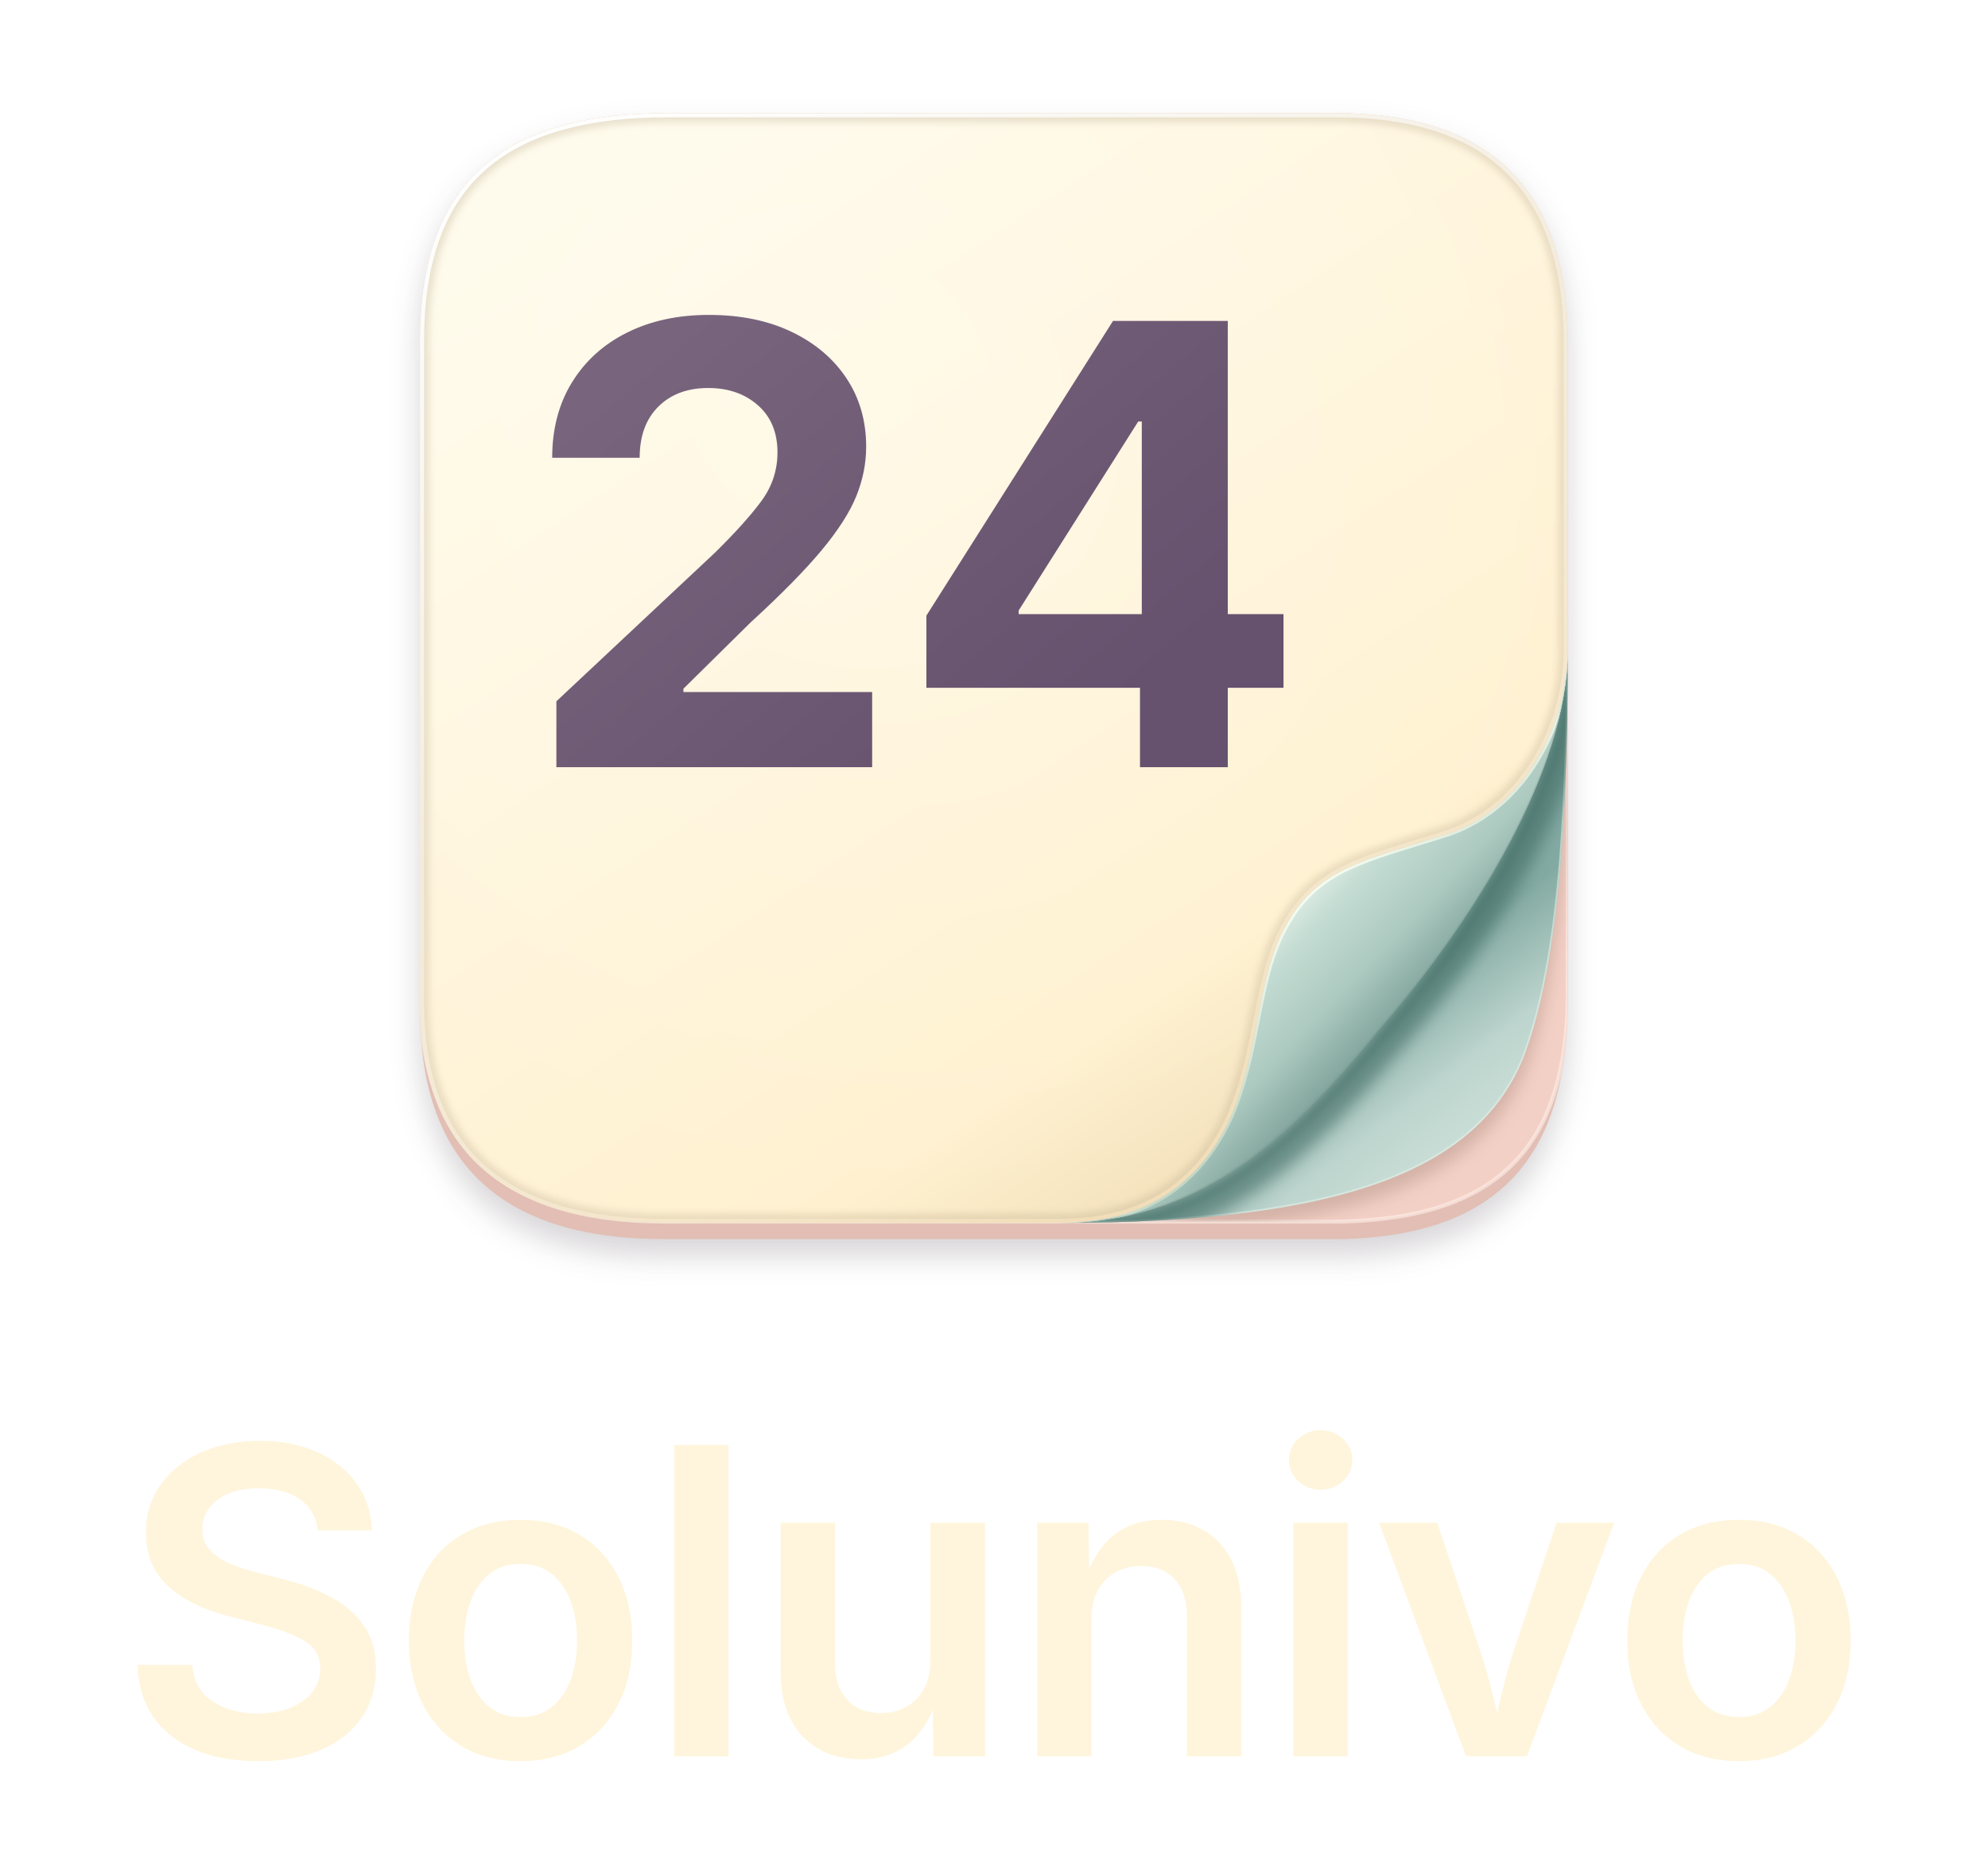
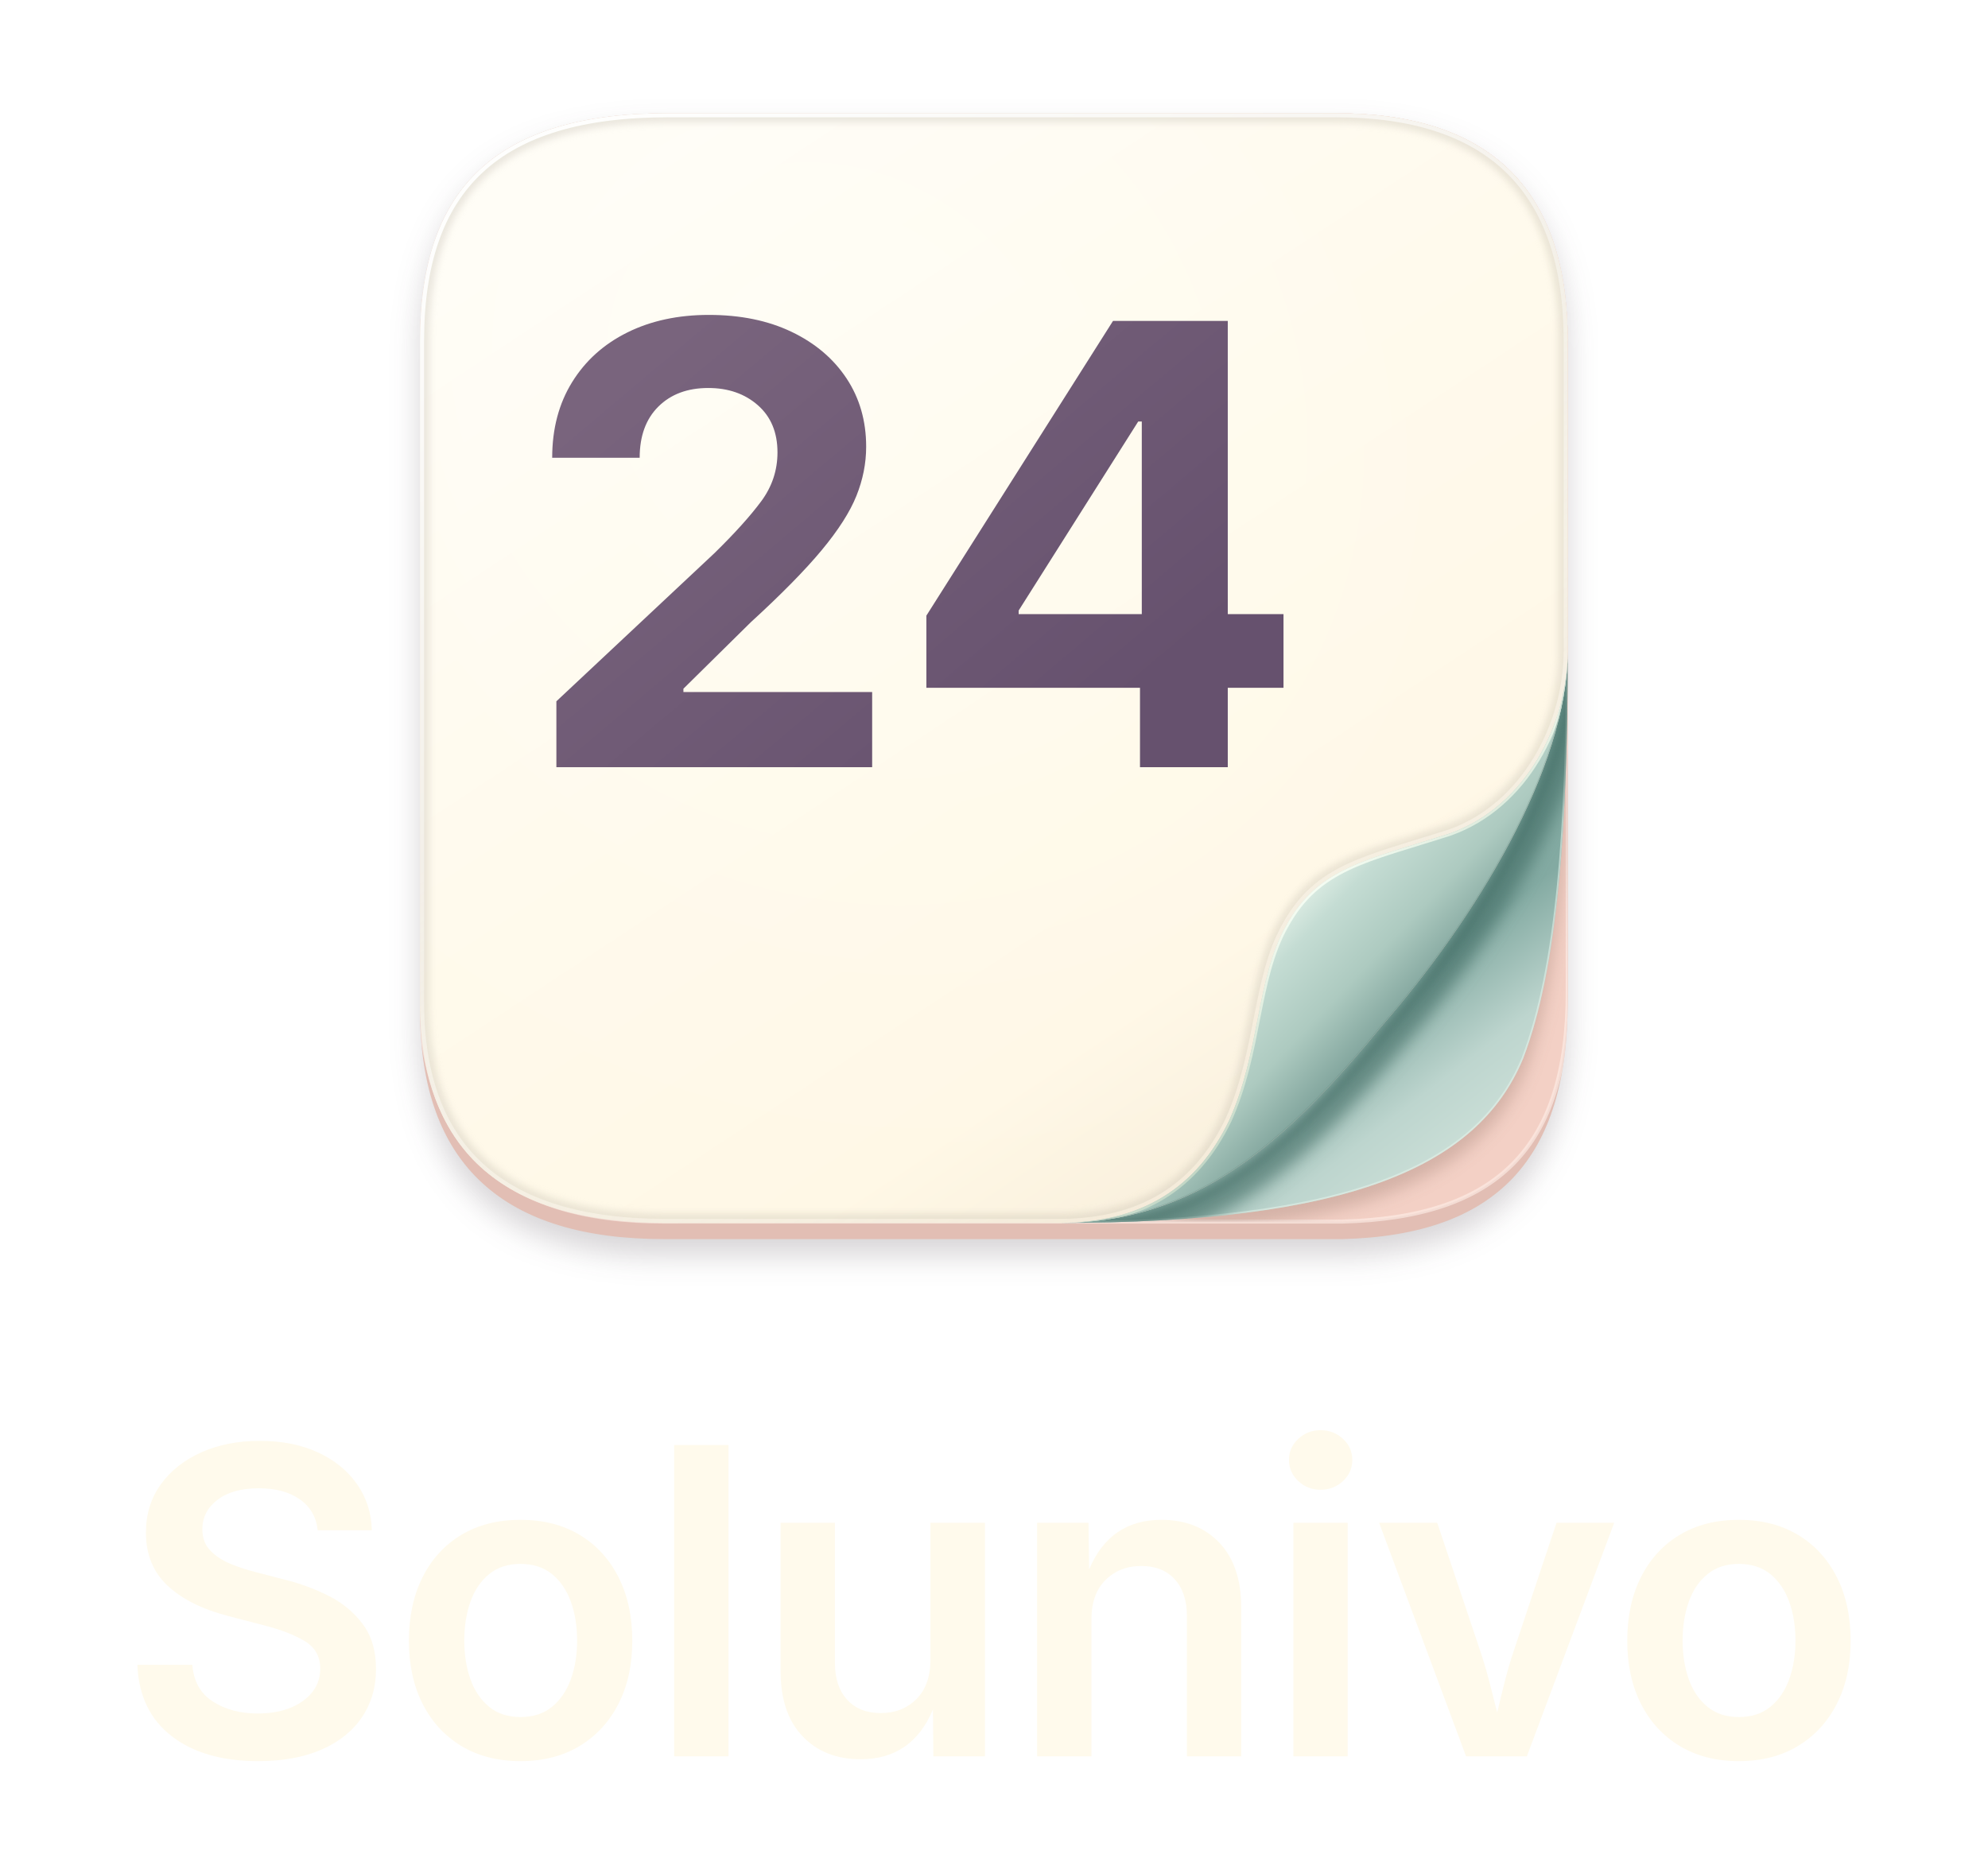
<svg xmlns="http://www.w3.org/2000/svg" width="288" height="268" viewBox="0 0 288 268" fill="none" role="img" aria-label="Solunivo stacked logo for dark backgrounds">
  <svg width="196" height="196" viewBox="0 0 1024 1024" fill="none" role="img" aria-labelledby="solunivo-number-24-title solunivo-number-24-description" x="46" y="0">
    <defs>
      <linearGradient id="solunivo-number-24-base-color" x1="160" y1="0" x2="890" y2="0" gradientUnits="userSpaceOnUse">
        <stop offset="0" stop-color="#F3D0C5" />
        <stop offset="1" stop-color="#F3D0C5" />
      </linearGradient>
      <path id="solunivo-number-24-body" d="M260 84H755C868 84 927 139 927 253V743C927 859 875 916 760 919H257C139 919 76 865 76 749V253C76 139 133 84 260 84Z" />
      <path id="solunivo-number-24-peach-face" d="M260 84H755C868 84 927 139 927 253V736C927 851 875 903 760 906H257C139 906 76 852 76 736V253C76 139 133 84 260 84Z" />
      <path id="solunivo-number-24-mint-sheet" d="M927 483C927 611 920 717 894 785C860 867 762 907 550 907C650 907 716 850 789 761C858 682 927 570 927 483Z" />
      <path id="solunivo-number-24-cream-face" d="M260 84H755C868 84 927 139 927 253V483C927 537 896 598 840 618C778 638 742 643 718 687C696 726 699 780 676 831C652 881 611 907 550 907H258C143 907 76 858 76 743V253C76 139 133 84 260 84Z" />
      <path id="solunivo-number-24-curl-flap" d="M927 483C927 537 896 598 840 618C778 638 742 643 718 687C696 726 699 780 676 831C652 881 611 907 550 907C650 907 716 850 789 761C858 682 927 570 927 483Z" />
      <path id="solunivo-number-24-crease" d="M927 483C927 537 896 598 840 618C778 638 742 643 718 687C696 726 699 780 676 831C652 881 611 907 550 907" />
      <path id="solunivo-number-24-free-edge" d="M927 483C927 570 858 682 789 761C716 850 650 907 550 907" />
      <clipPath id="solunivo-number-24-body-clip">
        <use href="#solunivo-number-24-body" />
      </clipPath>
      <clipPath id="solunivo-number-24-peach-clip">
        <use href="#solunivo-number-24-peach-face" />
      </clipPath>
      <clipPath id="solunivo-number-24-mint-clip">
        <use href="#solunivo-number-24-mint-sheet" />
      </clipPath>
      <clipPath id="solunivo-number-24-cream-clip">
        <use href="#solunivo-number-24-cream-face" />
      </clipPath>
      <clipPath id="solunivo-number-24-flap-clip">
        <use href="#solunivo-number-24-curl-flap" />
      </clipPath>
      <linearGradient id="solunivo-number-24-mint" x1="785" y1="746" x2="875" y2="863" gradientUnits="userSpaceOnUse">
        <stop stop-color="#83AAA2" />
        <stop offset=".5" stop-color="#BDD5CE" />
        <stop offset="1" stop-color="#D1E3DB" />
      </linearGradient>
      <linearGradient id="solunivo-number-24-mint-fold" x1="711" y1="676" x2="813" y2="773" gradientUnits="userSpaceOnUse">
        <stop stop-color="#E2F0E7" />
        <stop offset=".2" stop-color="#C4DCD3" />
        <stop offset=".54" stop-color="#ADCAC0" />
        <stop offset=".83" stop-color="#84A79F" />
        <stop offset="1" stop-color="#73968C" />
      </linearGradient>
      <linearGradient id="solunivo-number-24-cream" x1="223" y1="122" x2="727" y2="886" gradientUnits="userSpaceOnUse">
-         <stop stop-color="#FFFAE9" />
-         <stop offset=".43" stop-color="#FFF5DC" />
-         <stop offset=".8" stop-color="#FFF1D0" />
-         <stop offset="1" stop-color="#EFDCB4" />
+         <stop stop-color="#FFFDF5" />
+         <stop offset=".43" stop-color="#FFFAEC" />
+         <stop offset=".8" stop-color="#FFF8E6" />
+         <stop offset="1" stop-color="#F7EDDA" />
      </linearGradient>
      <radialGradient id="solunivo-number-24-cream-glow" cx="0" cy="0" r="1" gradientTransform="translate(386 288) rotate(41) scale(644 572)" gradientUnits="userSpaceOnUse">
        <stop stop-color="#FFFFFF" stop-opacity=".23" />
        <stop offset="1" stop-color="#FFFFFF" stop-opacity="0" />
      </radialGradient>
      <linearGradient id="solunivo-number-24-date-ink" x1="269" y1="243" x2="544" y2="569" gradientUnits="userSpaceOnUse">
        <stop stop-color="#79647D" />
        <stop offset="1" stop-color="#66516E" />
      </linearGradient>
      <linearGradient id="solunivo-number-24-rim" x1="246" y1="93" x2="660" y2="895" gradientUnits="userSpaceOnUse">
        <stop stop-color="#FFFFFF" stop-opacity=".95" />
        <stop offset=".45" stop-color="#FFFFFF" stop-opacity=".42" />
-         <stop offset="1" stop-color="#F7E1BA" stop-opacity=".72" />
+         <stop offset="1" stop-color="#FAF0DE" stop-opacity=".72" />
      </linearGradient>
      <linearGradient id="solunivo-number-24-lip" x1="713" y1="675" x2="799" y2="775" gradientUnits="userSpaceOnUse">
        <stop stop-color="#F8FFF5" stop-opacity=".95" />
        <stop offset="1" stop-color="#D1E0C8" stop-opacity=".55" />
      </linearGradient>
      <filter id="solunivo-number-24-shadow" x="-10%" y="-10%" width="120%" height="130%" color-interpolation-filters="sRGB">
        <feGaussianBlur stdDeviation="11" />
      </filter>
      <filter id="solunivo-number-24-sheet-shadow" x="-20%" y="-20%" width="140%" height="140%" color-interpolation-filters="sRGB">
        <feGaussianBlur stdDeviation="6" />
      </filter>
      <filter id="solunivo-number-24-soft-edge" x="-20%" y="-20%" width="140%" height="140%" color-interpolation-filters="sRGB">
        <feGaussianBlur stdDeviation="2.5" />
      </filter>
    </defs>
    <g id="solunivo-number-24-artwork" transform="scale(1.02073)">
      <use href="#solunivo-number-24-body" transform="translate(0 12)" fill="#372A36" opacity=".2" filter="url(#solunivo-number-24-shadow)" />
      <g id="solunivo-number-24-bottom-page">
        <use href="#solunivo-number-24-body" fill="url(#solunivo-number-24-base-color)" />
        <use href="#solunivo-number-24-body" fill="#715246" opacity=".14" />
        <use href="#solunivo-number-24-peach-face" fill="url(#solunivo-number-24-base-color)" />
        <use href="#solunivo-number-24-peach-face" stroke="#FFF0E9" stroke-opacity=".6" stroke-width="3" clip-path="url(#solunivo-number-24-body-clip)" />
        <g clip-path="url(#solunivo-number-24-peach-clip)">
          <use href="#solunivo-number-24-mint-sheet" transform="translate(1 10)" fill="#715246" opacity=".24" filter="url(#solunivo-number-24-sheet-shadow)" />
        </g>
      </g>
      <g id="solunivo-number-24-revealed-mint-page">
        <use href="#solunivo-number-24-mint-sheet" fill="url(#solunivo-number-24-mint)" />
        <path d="M927 483C927 611 920 717 894 785C860 867 762 907 550 907" stroke="#E4F1E8" stroke-opacity=".58" stroke-width="2.5" clip-path="url(#solunivo-number-24-mint-clip)" />
        <g clip-path="url(#solunivo-number-24-mint-clip)">
          <use href="#solunivo-number-24-free-edge" transform="translate(7 9)" stroke="#305C55" stroke-opacity=".52" stroke-width="22" filter="url(#solunivo-number-24-sheet-shadow)" />
          <use href="#solunivo-number-24-free-edge" transform="translate(3 4)" stroke="#345D56" stroke-opacity=".28" stroke-width="8" filter="url(#solunivo-number-24-soft-edge)" />
        </g>
      </g>
      <g id="solunivo-number-24-calendar-face">
        <use href="#solunivo-number-24-cream-face" fill="url(#solunivo-number-24-cream)" />
        <use href="#solunivo-number-24-cream-face" fill="url(#solunivo-number-24-cream-glow)" />
        <g clip-path="url(#solunivo-number-24-cream-clip)">
-           <use href="#solunivo-number-24-cream-face" stroke="#B4A385" stroke-opacity=".28" stroke-width="14" filter="url(#solunivo-number-24-soft-edge)" />
+           <use href="#solunivo-number-24-cream-face" stroke="#B7B0A3" stroke-opacity=".28" stroke-width="14" filter="url(#solunivo-number-24-soft-edge)" />
          <use href="#solunivo-number-24-cream-face" stroke="url(#solunivo-number-24-rim)" stroke-width="6" />
        </g>
      </g>
      <g id="solunivo-number-24-curled-underside">
        <use href="#solunivo-number-24-curl-flap" fill="url(#solunivo-number-24-mint-fold)" />
        <use href="#solunivo-number-24-crease" stroke="url(#solunivo-number-24-lip)" stroke-width="3.5" stroke-linecap="round" clip-path="url(#solunivo-number-24-flap-clip)" />
        <use href="#solunivo-number-24-free-edge" stroke="#5A837B" stroke-opacity=".23" stroke-width="1.5" clip-path="url(#solunivo-number-24-flap-clip)" />
      </g>
      <g id="solunivo-number-24-date-24" fill="url(#solunivo-number-24-date-ink)">
        <path id="solunivo-number-24-digit-1" d="M177.110 569.000L177.110 520.128L294.404 410.164Q316.841 388.172 328.948 371.844Q341.055 355.516 341.055 335.523Q341.055 313.308 326.504 300.535Q311.954 287.761 289.739 287.761Q266.636 287.761 252.751 301.534Q238.867 315.307 238.867 339.521L174.000 339.521Q174.000 307.310 188.773 283.429Q203.546 259.548 229.759 246.553Q255.972 233.557 290.183 233.557Q325.283 233.557 351.496 246.108Q377.709 258.660 392.260 280.652Q406.811 302.645 406.811 331.302Q406.811 349.740 399.591 367.734Q392.371 385.728 373.822 408.054Q355.272 430.380 321.284 461.481L271.301 510.797L271.301 513.241L411.254 513.241L411.254 569.000Z" />
        <path id="solunivo-number-24-digit-2" d="M451.462 510.131L451.462 456.593L589.860 238.000L674.943 238.000L674.943 455.483L716.262 455.483L716.262 510.131L674.943 510.131L674.943 569.000L609.854 569.000L609.854 510.131ZM611.187 455.483L611.187 312.642L608.521 312.642L519.884 452.817L519.884 455.483Z" />
      </g>
    </g>
  </svg>
  <g transform="translate(18.660 206) scale(0.62)">
-     <g fill="#FFF5DC">
+     <g fill="#FFFAEC">
      <path d="M30.223 79.344Q17.527 79.344 9.983 73.484Q2.439 67.625 2.000 56.834L14.842 56.834Q15.281 62.596 19.627 65.403Q23.973 68.211 30.125 68.211Q36.570 68.211 40.647 65.306Q44.725 62.400 44.725 57.713Q44.725 53.465 41.111 51.292Q37.498 49.119 31.590 47.605L23.338 45.457Q14.207 43.113 9.104 38.377Q4.002 33.641 4.002 25.926Q4.002 19.480 7.469 14.671Q10.936 9.861 16.941 7.176Q22.947 4.490 30.564 4.490Q38.328 4.490 44.163 7.176Q49.998 9.861 53.318 14.598Q56.639 19.334 56.785 25.389L44.139 25.389Q43.650 20.750 39.964 18.162Q36.277 15.574 30.369 15.574Q24.217 15.574 20.701 18.284Q17.186 20.994 17.186 25.145Q17.186 28.221 19.065 30.149Q20.945 32.078 23.802 33.250Q26.658 34.422 29.588 35.154L36.375 36.912Q41.746 38.230 46.653 40.696Q51.561 43.162 54.661 47.312Q57.762 51.463 57.762 57.811Q57.762 64.207 54.490 69.065Q51.219 73.924 45.066 76.634Q38.914 79.344 30.223 79.344Z" />
      <path d="M91.520 79.344Q83.561 79.344 77.702 75.804Q71.843 72.264 68.644 65.940Q65.446 59.617 65.446 51.219Q65.446 42.723 68.644 36.351Q71.843 29.979 77.702 26.463Q83.561 22.947 91.520 22.947Q99.479 22.947 105.339 26.463Q111.198 29.979 114.421 36.351Q117.643 42.723 117.643 51.219Q117.643 59.617 114.421 65.940Q111.198 72.264 105.339 75.804Q99.479 79.344 91.520 79.344ZM91.520 69.041Q95.964 69.041 98.893 66.648Q101.823 64.256 103.288 60.203Q104.753 56.150 104.753 51.170Q104.753 46.141 103.288 42.088Q101.823 38.035 98.893 35.643Q95.964 33.250 91.520 33.250Q87.126 33.250 84.196 35.643Q81.266 38.035 79.826 42.088Q78.386 46.141 78.386 51.170Q78.386 56.150 79.826 60.203Q81.266 64.256 84.196 66.648Q87.126 69.041 91.520 69.041Z" />
      <path d="M140.123 5.467L140.123 78.221L127.427 78.221L127.427 5.467Z" />
      <path d="M171.000 78.904Q162.553 78.904 157.426 73.533Q152.299 68.162 152.299 58.348L152.299 23.631L164.995 23.631L164.995 56.395Q164.995 61.863 167.851 64.988Q170.707 68.113 175.688 68.113Q180.766 68.113 184.037 64.842Q187.309 61.570 187.309 55.613L187.309 23.631L200.053 23.631L200.053 78.221L187.993 78.221L187.895 67.283Q183.012 78.904 171.000 78.904Z" />
      <path d="M224.925 46.238L224.925 78.221L212.230 78.221L212.230 23.631L224.241 23.631L224.388 34.520Q229.271 22.947 241.282 22.947Q249.730 22.947 254.832 28.318Q259.935 33.689 259.935 43.504L259.935 78.221L247.239 78.221L247.239 45.457Q247.239 39.988 244.407 36.863Q241.575 33.738 236.595 33.738Q231.517 33.738 228.221 37.010Q224.925 40.281 224.925 46.238Z" />
      <path d="M272.111 78.221L272.111 23.631L284.807 23.631L284.807 78.221ZM278.459 15.916Q275.432 15.916 273.259 13.890Q271.086 11.863 271.086 8.934Q271.086 6.053 273.259 4.026Q275.432 2.000 278.459 2.000Q281.535 2.000 283.708 4.026Q285.881 6.053 285.881 8.934Q285.881 11.863 283.708 13.890Q281.535 15.916 278.459 15.916Z" />
      <path d="M312.462 78.221L292.149 23.631L305.723 23.631L315.684 53.318Q316.905 56.932 317.857 60.594Q318.809 64.256 319.737 67.967Q320.616 64.256 321.544 60.594Q322.471 56.932 323.692 53.318L333.604 23.631L347.081 23.631L326.671 78.221Z" />
      <path d="M376.201 79.344Q368.242 79.344 362.382 75.804Q356.523 72.264 353.325 65.940Q350.127 59.617 350.127 51.219Q350.127 42.723 353.325 36.351Q356.523 29.979 362.382 26.463Q368.242 22.947 376.201 22.947Q384.160 22.947 390.019 26.463Q395.879 29.979 399.101 36.351Q402.324 42.723 402.324 51.219Q402.324 59.617 399.101 65.940Q395.879 72.264 390.019 75.804Q384.160 79.344 376.201 79.344ZM376.201 69.041Q380.644 69.041 383.574 66.648Q386.504 64.256 387.968 60.203Q389.433 56.150 389.433 51.170Q389.433 46.141 387.968 42.088Q386.504 38.035 383.574 35.643Q380.644 33.250 376.201 33.250Q371.806 33.250 368.877 35.643Q365.947 38.035 364.506 42.088Q363.066 46.141 363.066 51.170Q363.066 56.150 364.506 60.203Q365.947 64.256 368.877 66.648Q371.806 69.041 376.201 69.041Z" />
    </g>
  </g>
</svg>
